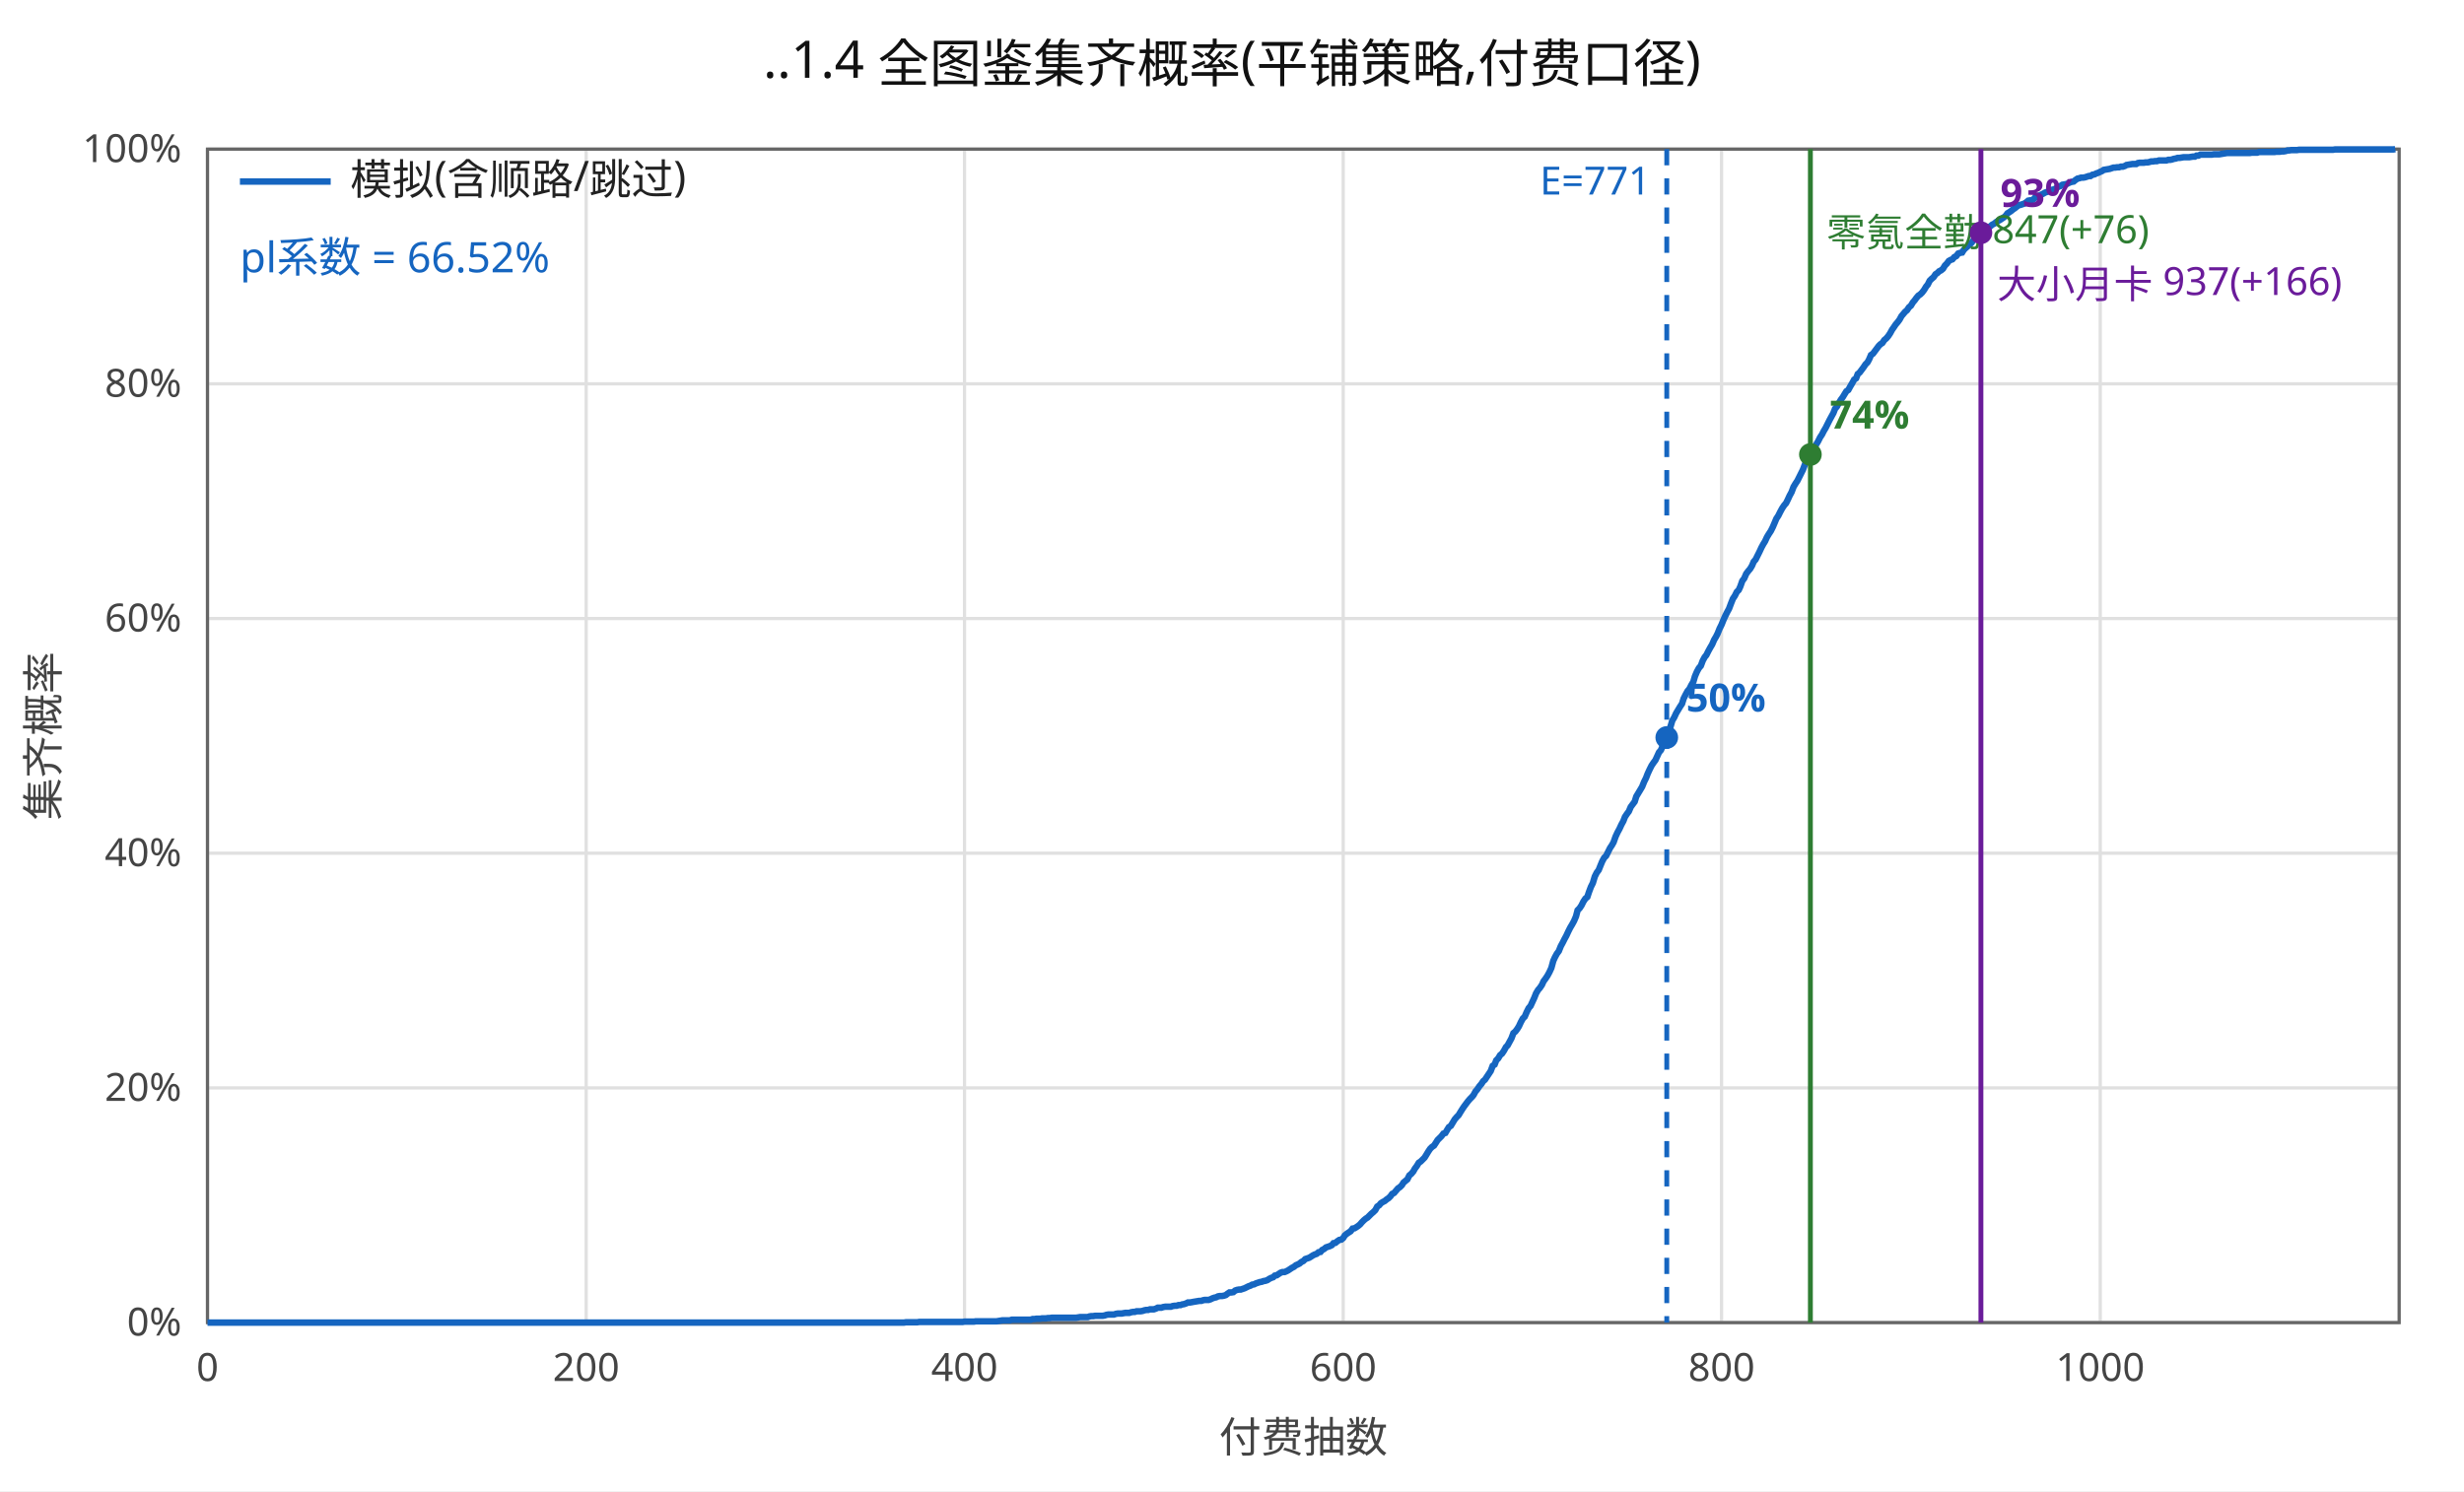
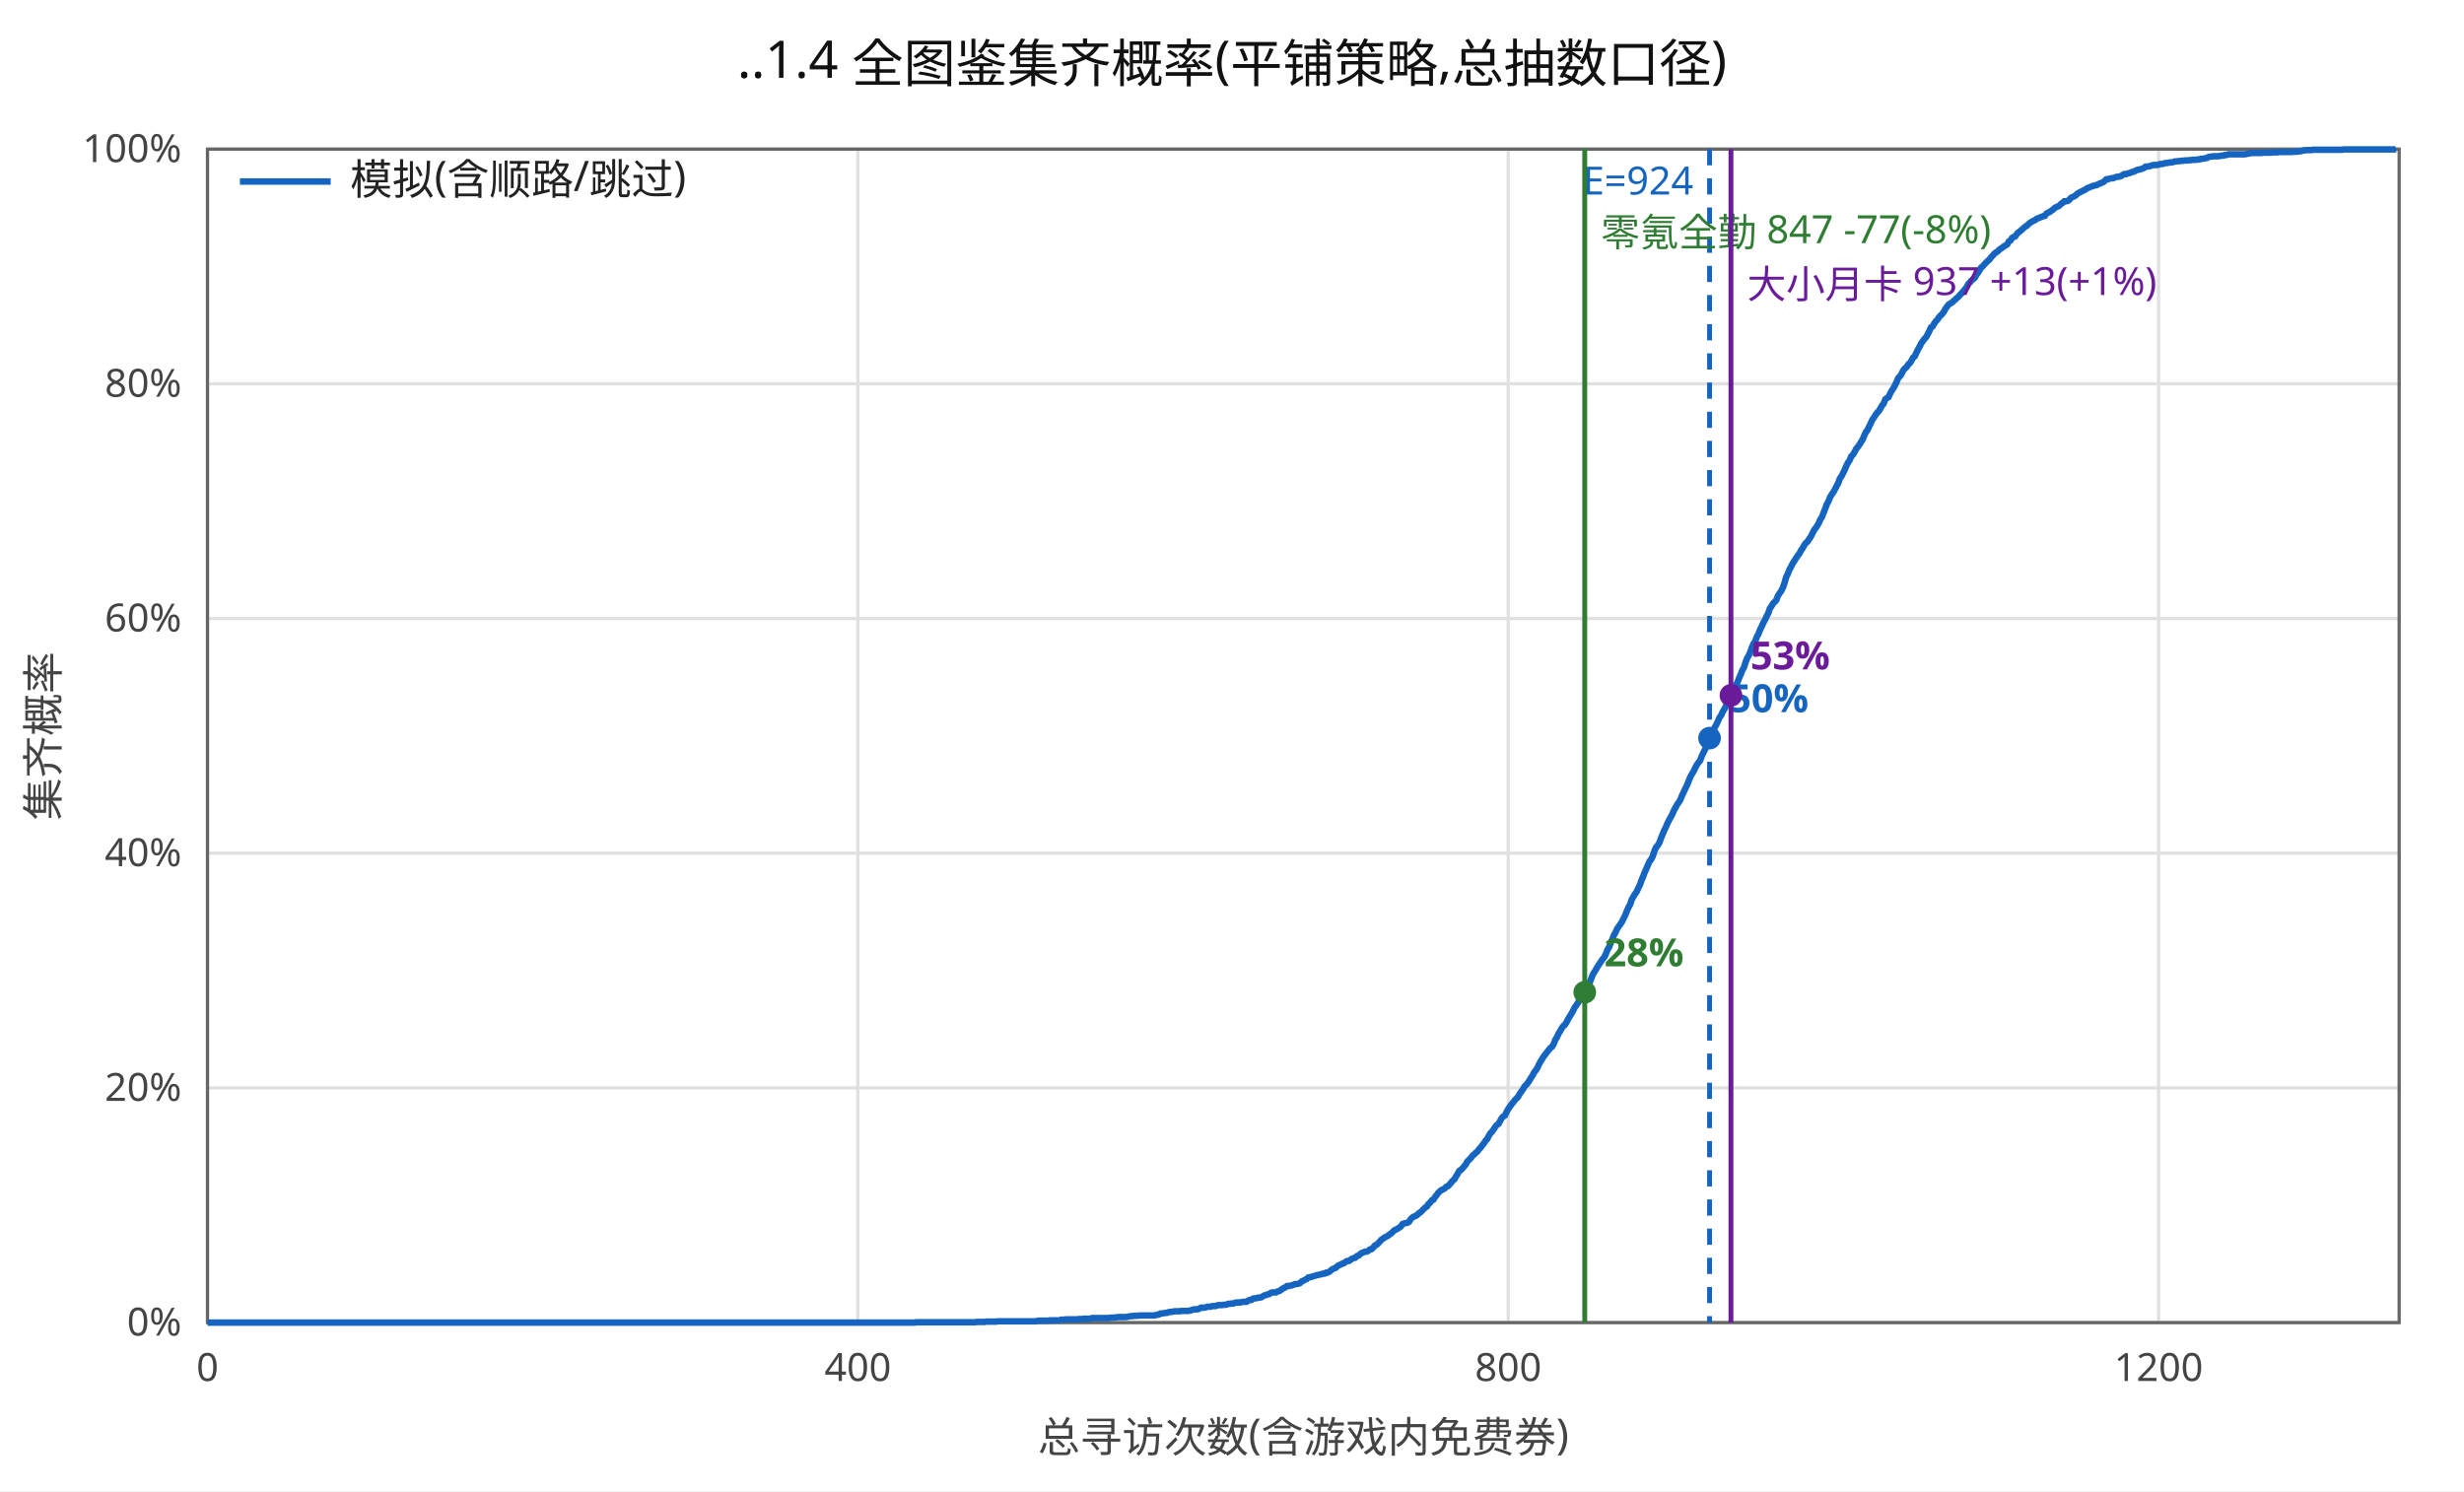
<svg xmlns="http://www.w3.org/2000/svg" width="760" height="460" viewBox="0 0 760 460" font-family="sans-serif">
  <rect x="0" y="0" width="760" height="460" fill="#ffffff" />
-   <text x="380.0" y="24" text-anchor="middle" font-size="16" fill="#111">..1.4 全图鉴集齐概率(平铺策略,付费口径)</text>
+   <text x="380.0" y="24" text-anchor="middle" font-size="16" fill="#111">..1.4 全图鉴集齐概率(平铺策略,总抽数口径)</text>
  <line x1="64" y1="408.0" x2="740" y2="408.0" stroke="#e0e0e0" />
  <line x1="64" y1="335.6" x2="740" y2="335.6" stroke="#e0e0e0" />
  <line x1="64" y1="263.2" x2="740" y2="263.2" stroke="#e0e0e0" />
  <line x1="64" y1="190.8" x2="740" y2="190.8" stroke="#e0e0e0" />
  <line x1="64" y1="118.4" x2="740" y2="118.4" stroke="#e0e0e0" />
  <line x1="64" y1="46.0" x2="740" y2="46.0" stroke="#e0e0e0" />
  <line x1="64.0" y1="46" x2="64.0" y2="408" stroke="#e0e0e0" />
-   <line x1="180.8" y1="46" x2="180.8" y2="408" stroke="#e0e0e0" />
-   <line x1="297.5" y1="46" x2="297.5" y2="408" stroke="#e0e0e0" />
-   <line x1="414.3" y1="46" x2="414.3" y2="408" stroke="#e0e0e0" />
-   <line x1="531.0" y1="46" x2="531.0" y2="408" stroke="#e0e0e0" />
-   <line x1="647.8" y1="46" x2="647.8" y2="408" stroke="#e0e0e0" />
+   <line x1="264.6" y1="46" x2="264.6" y2="408" stroke="#e0e0e0" />
+   <line x1="465.2" y1="46" x2="465.2" y2="408" stroke="#e0e0e0" />
+   <line x1="665.8" y1="46" x2="665.8" y2="408" stroke="#e0e0e0" />
  <rect x="64" y="46" width="676" height="362" fill="none" stroke="#666" />
-   <polyline points="64.0,408.0 64.6,408.0 65.2,408.0 65.8,408.0 66.3,408.0 66.9,408.0 67.5,408.0 68.1,408.0 68.7,408.0 69.3,408.0 69.8,408.0 70.4,408.0 71.0,408.0 71.6,408.0 72.2,408.0 72.8,408.0 73.3,408.0 73.9,408.0 74.5,408.0 75.1,408.0 75.7,408.0 76.3,408.0 76.8,408.0 77.4,408.0 78.0,408.0 78.6,408.0 79.2,408.0 79.8,408.0 80.3,408.0 80.9,408.0 81.5,408.0 82.1,408.0 82.7,408.0 83.3,408.0 83.8,408.0 84.4,408.0 85.0,408.0 85.6,408.0 86.2,408.0 86.8,408.0 87.4,408.0 87.9,408.0 88.5,408.0 89.1,408.0 89.7,408.0 90.3,408.0 90.9,408.0 91.4,408.0 92.0,408.0 92.6,408.0 93.2,408.0 93.8,408.0 94.4,408.0 94.9,408.0 95.5,408.0 96.1,408.0 96.7,408.0 97.3,408.0 97.9,408.0 98.4,408.0 99.0,408.0 99.6,408.0 100.2,408.0 100.8,408.0 101.4,408.0 101.9,408.0 102.5,408.0 103.1,408.0 103.7,408.0 104.3,408.0 104.9,408.0 105.4,408.0 106.0,408.0 106.6,408.0 107.2,408.0 107.8,408.0 108.4,408.0 108.9,408.0 109.5,408.0 110.1,408.0 110.7,408.0 111.3,408.0 111.9,408.0 112.5,408.0 113.0,408.0 113.6,408.0 114.2,408.0 114.8,408.0 115.4,408.0 116.0,408.0 116.5,408.0 117.1,408.0 117.7,408.0 118.3,408.0 118.9,408.0 119.5,408.0 120.0,408.0 120.6,408.0 121.2,408.0 121.8,408.0 122.4,408.0 123.0,408.0 123.5,408.0 124.1,408.0 124.7,408.0 125.3,408.0 125.9,408.0 126.5,408.0 127.0,408.0 127.6,408.0 128.2,408.0 128.8,408.0 129.4,408.0 130.0,408.0 130.5,408.0 131.1,408.0 131.7,408.0 132.3,408.0 132.9,408.0 133.5,408.0 134.1,408.0 134.6,408.0 135.2,408.0 135.8,408.0 136.4,408.0 137.0,408.0 137.6,408.0 138.1,408.0 138.7,408.0 139.3,408.0 139.9,408.0 140.5,408.0 141.1,408.0 141.6,408.0 142.2,408.0 142.8,408.0 143.4,408.0 144.0,408.0 144.6,408.0 145.1,408.0 145.7,408.0 146.3,408.0 146.9,408.0 147.5,408.0 148.1,408.0 148.6,408.0 149.2,408.0 149.8,408.0 150.4,408.0 151.0,408.0 151.6,408.0 152.1,408.0 152.7,408.0 153.3,408.0 153.9,408.0 154.5,408.0 155.1,408.0 155.7,408.0 156.2,408.0 156.8,408.0 157.4,408.0 158.0,408.0 158.6,408.0 159.2,408.0 159.7,408.0 160.3,408.0 160.9,408.0 161.5,408.0 162.1,408.0 162.7,408.0 163.2,408.0 163.8,408.0 164.4,408.0 165.0,408.0 165.6,408.0 166.2,408.0 166.7,408.0 167.3,408.0 167.9,408.0 168.5,408.0 169.1,408.0 169.7,408.0 170.2,408.0 170.8,408.0 171.4,408.0 172.0,408.0 172.6,408.0 173.2,408.0 173.7,408.0 174.3,408.0 174.9,408.0 175.5,408.0 176.1,408.0 176.7,408.0 177.3,408.0 177.8,408.0 178.4,408.0 179.0,408.0 179.6,408.0 180.2,408.0 180.8,408.0 181.3,408.0 181.9,408.0 182.5,408.0 183.1,408.0 183.7,408.0 184.3,408.0 184.8,408.0 185.4,408.0 186.0,408.0 186.6,408.0 187.2,408.0 187.8,408.0 188.3,408.0 188.9,408.0 189.5,408.0 190.1,408.0 190.7,408.0 191.3,408.0 191.8,408.0 192.4,408.0 193.0,408.0 193.6,408.0 194.2,408.0 194.8,408.0 195.3,408.0 195.9,408.0 196.5,408.0 197.1,408.0 197.7,408.0 198.3,408.0 198.8,408.0 199.4,408.0 200.0,408.0 200.6,408.0 201.2,408.0 201.8,408.0 202.4,408.0 202.9,408.0 203.5,408.0 204.1,408.0 204.7,408.0 205.3,408.0 205.9,408.0 206.4,408.0 207.0,408.0 207.6,408.0 208.2,408.0 208.8,408.0 209.4,408.0 209.9,408.0 210.5,408.0 211.1,408.0 211.7,408.0 212.3,408.0 212.9,408.0 213.4,408.0 214.0,408.0 214.6,408.0 215.2,408.0 215.8,408.0 216.4,408.0 216.9,408.0 217.5,408.0 218.1,408.0 218.7,408.0 219.3,408.0 219.9,408.0 220.4,408.0 221.0,408.0 221.6,408.0 222.2,408.0 222.8,408.0 223.4,408.0 224.0,408.0 224.5,408.0 225.1,408.0 225.7,408.0 226.3,408.0 226.9,408.0 227.5,408.0 228.0,408.0 228.6,408.0 229.2,408.0 229.8,408.0 230.4,408.0 231.0,408.0 231.5,408.0 232.1,408.0 232.7,408.0 233.3,408.0 233.9,408.0 234.5,408.0 235.0,408.0 235.6,408.0 236.2,408.0 236.8,408.0 237.4,408.0 238.0,408.0 238.5,408.0 239.1,408.0 239.7,408.0 240.3,408.0 240.9,408.0 241.5,408.0 242.0,408.0 242.6,408.0 243.2,408.0 243.8,408.0 244.4,408.0 245.0,408.0 245.6,408.0 246.1,408.0 246.7,408.0 247.3,408.0 247.9,408.0 248.5,408.0 249.1,408.0 249.6,408.0 250.2,408.0 250.8,408.0 251.4,408.0 252.0,408.0 252.6,408.0 253.1,408.0 253.7,408.0 254.3,408.0 254.9,408.0 255.5,408.0 256.1,408.0 256.6,408.0 257.2,408.0 257.8,408.0 258.4,408.0 259.0,408.0 259.6,408.0 260.1,408.0 260.7,408.0 261.3,408.0 261.9,408.0 262.5,408.0 263.1,408.0 263.6,408.0 264.2,408.0 264.8,408.0 265.4,408.0 266.0,408.0 266.6,408.0 267.2,408.0 267.7,408.0 268.3,408.0 268.9,408.0 269.5,408.0 270.1,408.0 270.7,408.0 271.2,408.0 271.8,408.0 272.4,408.0 273.0,408.0 273.6,408.0 274.2,408.0 274.7,408.0 275.3,408.0 275.9,408.0 276.5,408.0 277.1,408.0 277.7,408.0 278.2,408.0 278.8,408.0 279.4,407.9 280.0,407.9 280.6,407.9 281.2,407.9 281.7,407.9 282.3,407.9 282.9,407.9 283.5,407.8 284.1,407.8 284.7,407.8 285.2,407.8 285.8,407.8 286.4,407.8 287.0,407.8 287.6,407.8 288.2,407.8 288.7,407.8 289.3,407.8 289.9,407.8 290.5,407.8 291.1,407.8 291.7,407.8 292.3,407.8 292.8,407.8 293.4,407.8 294.0,407.8 294.6,407.8 295.2,407.8 295.8,407.8 296.3,407.8 296.9,407.8 297.5,407.7 298.1,407.7 298.7,407.7 299.3,407.7 299.8,407.7 300.4,407.7 301.0,407.6 301.6,407.6 302.2,407.6 302.8,407.6 303.3,407.6 303.9,407.6 304.5,407.6 305.1,407.6 305.7,407.6 306.3,407.6 306.8,407.6 307.4,407.6 308.0,407.5 308.6,407.4 309.2,407.3 309.8,407.3 310.3,407.3 310.9,407.3 311.5,407.3 312.1,407.1 312.7,407.1 313.3,407.1 313.9,407.1 314.4,407.1 315.0,407.1 315.6,407.1 316.2,407.1 316.8,407.1 317.4,407.1 317.9,407.1 318.5,406.9 319.1,406.9 319.7,406.8 320.3,406.8 320.9,406.8 321.4,406.7 322.0,406.7 322.6,406.7 323.2,406.6 323.8,406.6 324.4,406.5 324.9,406.5 325.5,406.5 326.1,406.5 326.7,406.5 327.3,406.5 327.9,406.5 328.4,406.5 329.0,406.5 329.6,406.5 330.2,406.5 330.8,406.5 331.4,406.5 331.9,406.5 332.5,406.4 333.1,406.3 333.7,406.3 334.3,406.3 334.9,406.3 335.5,406.3 336.0,406.1 336.6,406.0 337.2,406.0 337.8,405.9 338.4,405.9 339.0,405.9 339.5,405.9 340.1,405.9 340.7,405.8 341.3,405.6 341.9,405.5 342.5,405.5 343.0,405.5 343.6,405.5 344.2,405.3 344.8,405.2 345.4,405.2 346.0,405.2 346.5,405.1 347.1,405.0 347.7,405.0 348.3,405.0 348.9,404.8 349.5,404.7 350.0,404.7 350.6,404.5 351.2,404.5 351.8,404.5 352.4,404.4 353.0,404.2 353.5,404.1 354.1,404.1 354.7,403.9 355.3,403.9 355.9,403.9 356.5,403.7 357.1,403.4 357.6,403.4 358.2,403.4 358.8,403.2 359.4,403.1 360.0,403.1 360.6,403.1 361.1,403.1 361.7,402.9 362.3,402.8 362.9,402.8 363.5,402.6 364.1,402.6 364.6,402.4 365.2,402.3 365.8,402.1 366.4,401.8 367.0,401.8 367.6,401.7 368.1,401.6 368.7,401.5 369.3,401.4 369.9,401.3 370.5,401.3 371.1,401.1 371.6,401.0 372.2,401.0 372.8,401.0 373.4,400.8 374.0,400.5 374.6,400.3 375.1,400.2 375.7,399.9 376.3,399.8 376.9,399.8 377.5,399.7 378.1,399.5 378.6,399.1 379.2,398.7 379.8,398.7 380.4,398.6 381.0,398.1 381.6,397.9 382.2,397.8 382.7,397.8 383.3,397.6 383.9,397.4 384.5,397.1 385.1,396.8 385.7,396.6 386.2,396.3 386.8,396.2 387.4,395.9 388.0,395.7 388.6,395.5 389.2,395.4 389.7,395.2 390.3,395.1 390.9,394.9 391.5,394.5 392.1,394.2 392.7,394.0 393.2,393.5 393.8,393.4 394.4,393.0 395.0,392.6 395.6,392.4 396.2,392.4 396.7,392.2 397.3,391.9 397.9,391.5 398.5,391.1 399.1,390.8 399.7,390.3 400.2,390.1 400.8,389.8 401.4,389.3 402.0,389.0 402.6,388.4 403.2,388.2 403.8,388.0 404.3,387.7 404.9,387.3 405.5,387.0 406.1,386.8 406.7,386.3 407.3,386.2 407.8,385.6 408.4,385.3 409.0,384.8 409.6,384.6 410.2,384.4 410.8,384.1 411.3,383.5 411.9,383.4 412.5,382.9 413.1,382.5 413.7,382.4 414.3,381.9 414.8,381.1 415.4,380.6 416.0,380.2 416.6,379.8 417.2,379.0 417.8,378.9 418.3,378.6 418.9,378.2 419.5,377.7 420.1,377.0 420.7,376.4 421.3,375.9 421.8,375.6 422.4,375.0 423.0,374.4 423.6,373.9 424.2,373.3 424.8,372.2 425.4,371.8 425.9,371.2 426.5,370.8 427.1,370.5 427.7,370.0 428.3,369.6 428.9,369.0 429.4,368.3 430.0,368.0 430.6,367.3 431.2,366.6 431.8,366.2 432.4,365.6 432.9,364.8 433.5,364.3 434.1,363.8 434.7,362.6 435.3,362.1 435.9,361.4 436.4,360.5 437.0,359.7 437.6,358.7 438.2,358.3 438.8,357.7 439.4,357.1 439.9,356.3 440.5,355.3 441.1,354.4 441.7,353.8 442.3,353.4 442.9,352.5 443.4,351.7 444.0,351.1 444.6,350.5 445.2,349.7 445.8,349.5 446.4,348.5 446.9,347.7 447.5,347.3 448.1,346.3 448.7,345.3 449.3,344.6 449.9,344.0 450.5,343.0 451.0,342.2 451.6,341.3 452.2,340.5 452.8,339.7 453.4,339.0 454.0,338.4 454.5,337.8 455.1,336.7 455.7,336.0 456.3,335.1 456.9,334.4 457.5,333.5 458.0,333.1 458.6,332.2 459.2,331.3 459.8,330.4 460.4,328.8 461.0,328.4 461.5,327.1 462.1,326.5 462.7,325.5 463.3,325.0 463.9,324.1 464.5,323.0 465.0,322.5 465.6,321.4 466.2,320.3 466.8,318.7 467.4,318.2 468.0,317.4 468.5,316.6 469.1,315.3 469.7,314.2 470.3,313.6 470.9,312.2 471.5,311.0 472.1,310.3 472.6,309.2 473.2,307.9 473.8,306.4 474.4,305.4 475.0,304.7 475.6,303.8 476.1,302.7 476.7,301.9 477.3,301.0 477.9,299.9 478.5,298.6 479.1,296.4 479.6,295.3 480.2,294.2 480.8,293.4 481.4,291.9 482.0,290.8 482.6,289.6 483.1,288.7 483.7,287.4 484.3,286.2 484.9,285.2 485.5,284.1 486.1,282.7 486.6,280.8 487.2,280.2 487.8,279.3 488.4,278.1 489.0,277.2 489.6,276.7 490.1,275.2 490.7,273.6 491.3,272.4 491.9,270.4 492.5,269.2 493.1,268.4 493.7,266.9 494.2,265.7 494.8,264.6 495.4,264.0 496.0,262.8 496.6,261.6 497.2,260.7 497.7,259.8 498.3,258.1 498.9,256.8 499.5,255.7 500.1,254.4 500.7,253.3 501.2,252.0 501.8,251.1 502.4,250.3 503.0,248.9 503.6,248.1 504.2,247.3 504.7,245.7 505.3,244.7 505.9,243.7 506.5,242.7 507.1,241.2 507.7,240.0 508.2,238.7 508.8,237.4 509.4,236.2 510.0,235.3 510.6,234.5 511.2,233.2 511.7,232.1 512.3,231.4 512.9,230.0 513.5,228.8 514.1,227.7 514.7,225.8 515.3,224.0 515.8,222.3 516.4,221.3 517.0,220.0 517.6,219.0 518.2,218.0 518.8,217.1 519.3,215.5 519.9,214.3 520.5,213.2 521.1,212.5 521.7,211.3 522.3,210.3 522.8,208.6 523.4,207.2 524.0,206.1 524.6,205.4 525.2,203.8 525.8,202.7 526.3,202.1 526.9,200.9 527.5,199.8 528.1,198.8 528.7,197.4 529.3,196.4 529.8,195.4 530.4,193.9 531.0,192.7 531.6,191.2 532.2,189.9 532.8,188.7 533.3,187.8 533.9,186.2 534.5,184.7 535.1,183.8 535.7,182.6 536.3,182.0 536.8,180.9 537.4,179.2 538.0,178.4 538.6,177.0 539.2,176.2 539.8,175.5 540.4,174.5 540.9,173.3 541.5,172.6 542.1,171.4 542.7,170.2 543.3,168.9 543.9,167.8 544.4,167.0 545.0,165.7 545.6,164.7 546.2,163.8 546.8,162.6 547.4,161.2 547.9,160.0 548.5,159.1 549.1,157.9 549.7,156.8 550.3,155.9 550.9,155.2 551.4,154.2 552.0,152.9 552.6,151.8 553.2,150.2 553.8,149.2 554.4,148.3 554.9,147.3 555.5,146.1 556.1,144.9 556.7,143.3 557.3,142.0 557.9,141.1 558.4,140.2 559.0,139.3 559.6,138.2 560.2,137.1 560.8,136.1 561.4,134.9 562.0,134.0 562.5,133.0 563.1,132.0 563.7,130.8 564.3,129.6 564.9,128.5 565.5,127.4 566.0,126.1 566.6,125.4 567.2,124.3 567.8,123.3 568.4,122.5 569.0,121.5 569.5,120.7 570.1,120.3 570.7,119.2 571.3,118.2 571.9,117.1 572.5,116.7 573.0,115.4 573.6,114.9 574.2,114.1 574.8,113.3 575.4,112.4 576.0,111.8 576.5,110.9 577.1,109.5 577.7,109.1 578.3,108.3 578.9,107.5 579.5,106.7 580.0,106.2 580.6,105.8 581.2,104.9 581.8,104.4 582.4,103.7 583.0,102.8 583.6,101.7 584.1,101.0 584.7,100.1 585.3,99.4 585.9,98.6 586.5,97.5 587.1,96.8 587.6,96.2 588.2,95.7 588.8,94.8 589.4,94.3 590.0,93.3 590.6,92.6 591.1,91.9 591.7,91.2 592.3,90.8 592.9,90.2 593.5,89.4 594.1,88.4 594.6,87.8 595.2,86.6 595.8,86.0 596.4,85.5 597.0,84.6 597.6,84.2 598.1,83.7 598.7,83.4 599.3,82.9 599.9,81.9 600.5,81.3 601.1,80.5 601.6,80.2 602.2,80.0 602.8,79.3 603.4,79.0 604.0,78.2 604.6,78.0 605.2,77.9 605.7,77.1 606.3,76.5 606.9,76.0 607.5,75.5 608.1,74.9 608.7,74.1 609.2,73.7 609.8,73.2 610.4,72.7 611.0,71.8 611.6,71.5 612.2,71.1 612.7,70.5 613.3,70.3 613.9,69.8 614.5,69.3 615.1,69.0 615.7,68.5 616.2,68.2 616.8,67.9 617.4,67.5 618.0,67.1 618.6,66.6 619.2,65.8 619.7,65.5 620.3,65.1 620.9,64.6 621.5,64.2 622.1,63.7 622.7,63.3 623.2,63.2 623.8,63.0 624.4,62.8 625.0,62.4 625.6,61.9 626.2,61.8 626.7,61.8 627.3,61.4 627.9,60.7 628.5,60.5 629.1,60.3 629.7,60.0 630.3,59.7 630.8,59.4 631.4,59.2 632.0,58.9 632.6,58.6 633.2,58.5 633.8,58.3 634.3,58.0 634.9,57.6 635.5,57.4 636.1,57.0 636.7,56.9 637.3,56.8 637.8,56.6 638.4,56.3 639.0,56.1 639.6,56.0 640.2,55.5 640.8,55.1 641.3,55.0 641.9,54.8 642.5,54.8 643.1,54.7 643.7,54.5 644.3,54.3 644.8,54.3 645.4,53.9 646.0,53.8 646.6,53.5 647.2,53.3 647.8,53.0 648.3,52.8 648.9,52.4 649.5,52.3 650.1,52.2 650.7,52.1 651.3,51.9 651.9,51.7 652.4,51.7 653.0,51.6 653.6,51.6 654.2,51.4 654.8,51.4 655.4,51.2 655.9,50.9 656.5,50.8 657.1,50.7 657.7,50.6 658.3,50.6 658.9,50.6 659.4,50.3 660.0,50.2 660.6,50.2 661.2,50.2 661.8,50.1 662.4,50.1 662.9,50.0 663.5,49.8 664.1,49.8 664.7,49.7 665.3,49.7 665.9,49.5 666.4,49.5 667.0,49.5 667.6,49.5 668.2,49.5 668.8,49.3 669.4,49.3 669.9,49.2 670.5,49.0 671.1,48.9 671.7,48.7 672.3,48.7 672.9,48.6 673.5,48.5 674.0,48.5 674.6,48.5 675.2,48.5 675.8,48.4 676.4,48.3 677.0,48.3 677.5,48.0 678.1,48.0 678.7,47.7 679.3,47.7 679.9,47.7 680.5,47.7 681.0,47.7 681.6,47.7 682.2,47.7 682.8,47.6 683.4,47.6 684.0,47.6 684.5,47.6 685.1,47.5 685.7,47.4 686.3,47.3 686.9,47.2 687.5,47.2 688.0,47.2 688.6,47.2 689.2,47.2 689.8,47.2 690.4,47.2 691.0,47.2 691.5,47.2 692.1,47.2 692.7,47.2 693.3,47.2 693.9,47.2 694.5,47.1 695.1,47.1 695.6,47.1 696.2,47.1 696.8,46.9 697.4,46.9 698.0,46.9 698.6,46.9 699.1,46.9 699.7,46.9 700.3,46.9 700.9,46.9 701.5,46.9 702.1,46.8 702.6,46.8 703.2,46.8 703.8,46.7 704.4,46.7 705.0,46.6 705.6,46.4 706.1,46.4 706.7,46.3 707.3,46.3 707.9,46.3 708.5,46.3 709.1,46.2 709.6,46.2 710.2,46.2 710.8,46.2 711.4,46.2 712.0,46.2 712.6,46.2 713.1,46.2 713.7,46.2 714.3,46.2 714.9,46.2 715.5,46.2 716.1,46.2 716.6,46.2 717.2,46.2 717.8,46.2 718.4,46.2 719.0,46.2 719.6,46.2 720.2,46.1 720.7,46.1 721.3,46.1 721.9,46.1 722.5,46.1 723.1,46.1 723.7,46.1 724.2,46.1 724.8,46.1 725.4,46.1 726.0,46.1 726.6,46.1 727.2,46.1 727.7,46.1 728.3,46.1 728.9,46.1 729.5,46.1 730.1,46.1 730.7,46.1 731.2,46.1 731.8,46.1 732.4,46.1 733.0,46.1 733.6,46.1 734.2,46.1 734.7,46.1 735.3,46.1 735.9,46.1 736.5,46.1 737.1,46.1 737.7,46.1 738.2,46.1 738.8,46.0" fill="none" stroke="#1565c0" stroke-width="2" />
-   <line x1="514.1" y1="46" x2="514.1" y2="408" stroke="#1565c0" stroke-width="1.5" stroke-dasharray="5,4" />
-   <text x="509.1" y="60" text-anchor="end" font-size="12" fill="#1565c0">E=771</text>
-   <circle cx="514.1" cy="227.5" r="3.5" fill="#1565c0" />
-   <text x="520.1" y="219.5" font-size="12" font-weight="bold" fill="#1565c0">50%</text>
+   <polyline points="64.0,408.0 64.5,408.0 65.0,408.0 65.5,408.0 66.0,408.0 66.5,408.0 67.0,408.0 67.5,408.0 68.0,408.0 68.5,408.0 69.0,408.0 69.5,408.0 70.0,408.0 70.5,408.0 71.0,408.0 71.5,408.0 72.0,408.0 72.5,408.0 73.0,408.0 73.5,408.0 74.0,408.0 74.5,408.0 75.0,408.0 75.5,408.0 76.0,408.0 76.5,408.0 77.0,408.0 77.5,408.0 78.0,408.0 78.5,408.0 79.0,408.0 79.5,408.0 80.0,408.0 80.5,408.0 81.1,408.0 81.6,408.0 82.1,408.0 82.6,408.0 83.1,408.0 83.6,408.0 84.1,408.0 84.6,408.0 85.1,408.0 85.6,408.0 86.1,408.0 86.6,408.0 87.1,408.0 87.6,408.0 88.1,408.0 88.6,408.0 89.1,408.0 89.6,408.0 90.1,408.0 90.6,408.0 91.1,408.0 91.6,408.0 92.1,408.0 92.6,408.0 93.1,408.0 93.6,408.0 94.1,408.0 94.6,408.0 95.1,408.0 95.6,408.0 96.1,408.0 96.6,408.0 97.1,408.0 97.6,408.0 98.1,408.0 98.6,408.0 99.1,408.0 99.6,408.0 100.1,408.0 100.6,408.0 101.1,408.0 101.6,408.0 102.1,408.0 102.6,408.0 103.1,408.0 103.6,408.0 104.1,408.0 104.6,408.0 105.1,408.0 105.6,408.0 106.1,408.0 106.6,408.0 107.1,408.0 107.6,408.0 108.1,408.0 108.6,408.0 109.1,408.0 109.6,408.0 110.1,408.0 110.6,408.0 111.1,408.0 111.6,408.0 112.1,408.0 112.6,408.0 113.1,408.0 113.6,408.0 114.1,408.0 114.6,408.0 115.2,408.0 115.7,408.0 116.2,408.0 116.7,408.0 117.2,408.0 117.7,408.0 118.2,408.0 118.7,408.0 119.2,408.0 119.7,408.0 120.2,408.0 120.7,408.0 121.2,408.0 121.7,408.0 122.2,408.0 122.7,408.0 123.2,408.0 123.7,408.0 124.2,408.0 124.7,408.0 125.2,408.0 125.7,408.0 126.2,408.0 126.7,408.0 127.2,408.0 127.7,408.0 128.2,408.0 128.7,408.0 129.2,408.0 129.7,408.0 130.2,408.0 130.7,408.0 131.2,408.0 131.7,408.0 132.2,408.0 132.7,408.0 133.2,408.0 133.7,408.0 134.2,408.0 134.7,408.0 135.2,408.0 135.7,408.0 136.2,408.0 136.7,408.0 137.2,408.0 137.7,408.0 138.2,408.0 138.7,408.0 139.2,408.0 139.7,408.0 140.2,408.0 140.7,408.0 141.2,408.0 141.7,408.0 142.2,408.0 142.7,408.0 143.2,408.0 143.7,408.0 144.2,408.0 144.7,408.0 145.2,408.0 145.7,408.0 146.2,408.0 146.7,408.0 147.2,408.0 147.7,408.0 148.2,408.0 148.8,408.0 149.3,408.0 149.8,408.0 150.3,408.0 150.8,408.0 151.3,408.0 151.8,408.0 152.3,408.0 152.8,408.0 153.3,408.0 153.8,408.0 154.3,408.0 154.8,408.0 155.3,408.0 155.8,408.0 156.3,408.0 156.8,408.0 157.3,408.0 157.8,408.0 158.3,408.0 158.8,408.0 159.3,408.0 159.8,408.0 160.3,408.0 160.8,408.0 161.3,408.0 161.8,408.0 162.3,408.0 162.8,408.0 163.3,408.0 163.8,408.0 164.3,408.0 164.8,408.0 165.3,408.0 165.8,408.0 166.3,408.0 166.8,408.0 167.3,408.0 167.8,408.0 168.3,408.0 168.8,408.0 169.3,408.0 169.8,408.0 170.3,408.0 170.8,408.0 171.3,408.0 171.8,408.0 172.3,408.0 172.8,408.0 173.3,408.0 173.8,408.0 174.3,408.0 174.8,408.0 175.3,408.0 175.8,408.0 176.3,408.0 176.8,408.0 177.3,408.0 177.8,408.0 178.3,408.0 178.8,408.0 179.3,408.0 179.8,408.0 180.3,408.0 180.8,408.0 181.3,408.0 181.8,408.0 182.4,408.0 182.9,408.0 183.4,408.0 183.9,408.0 184.4,408.0 184.9,408.0 185.4,408.0 185.9,408.0 186.4,408.0 186.9,408.0 187.4,408.0 187.9,408.0 188.4,408.0 188.9,408.0 189.4,408.0 189.9,408.0 190.4,408.0 190.9,408.0 191.4,408.0 191.9,408.0 192.4,408.0 192.9,408.0 193.4,408.0 193.9,408.0 194.4,408.0 194.9,408.0 195.4,408.0 195.9,408.0 196.4,408.0 196.9,408.0 197.4,408.0 197.9,408.0 198.4,408.0 198.9,408.0 199.4,408.0 199.9,408.0 200.4,408.0 200.9,408.0 201.4,408.0 201.9,408.0 202.4,408.0 202.9,408.0 203.4,408.0 203.9,408.0 204.4,408.0 204.9,408.0 205.4,408.0 205.9,408.0 206.4,408.0 206.9,408.0 207.4,408.0 207.9,408.0 208.4,408.0 208.9,408.0 209.4,408.0 209.9,408.0 210.4,408.0 210.9,408.0 211.4,408.0 211.9,408.0 212.4,408.0 212.9,408.0 213.4,408.0 213.9,408.0 214.4,408.0 214.9,408.0 215.4,408.0 215.9,408.0 216.5,408.0 217.0,408.0 217.5,408.0 218.0,408.0 218.5,408.0 219.0,408.0 219.5,408.0 220.0,408.0 220.5,408.0 221.0,408.0 221.5,408.0 222.0,408.0 222.5,408.0 223.0,408.0 223.5,408.0 224.0,408.0 224.5,408.0 225.0,408.0 225.5,408.0 226.0,408.0 226.5,408.0 227.0,408.0 227.5,408.0 228.0,408.0 228.5,408.0 229.0,408.0 229.5,408.0 230.0,408.0 230.5,408.0 231.0,408.0 231.5,408.0 232.0,408.0 232.5,408.0 233.0,408.0 233.5,408.0 234.0,408.0 234.5,408.0 235.0,408.0 235.5,408.0 236.0,408.0 236.5,408.0 237.0,408.0 237.5,408.0 238.0,408.0 238.5,408.0 239.0,408.0 239.5,408.0 240.0,408.0 240.5,408.0 241.0,408.0 241.5,408.0 242.0,408.0 242.5,408.0 243.0,408.0 243.5,408.0 244.0,408.0 244.5,408.0 245.0,408.0 245.5,408.0 246.0,408.0 246.5,408.0 247.0,408.0 247.5,408.0 248.0,408.0 248.5,408.0 249.0,408.0 249.5,408.0 250.1,408.0 250.6,408.0 251.1,408.0 251.6,408.0 252.1,408.0 252.6,408.0 253.1,408.0 253.6,408.0 254.1,408.0 254.6,408.0 255.1,408.0 255.6,408.0 256.1,408.0 256.6,408.0 257.1,408.0 257.6,408.0 258.1,408.0 258.6,408.0 259.1,408.0 259.6,408.0 260.1,408.0 260.6,408.0 261.1,408.0 261.6,408.0 262.1,408.0 262.6,408.0 263.1,408.0 263.6,408.0 264.1,408.0 264.6,408.0 265.1,408.0 265.6,408.0 266.1,408.0 266.6,408.0 267.1,408.0 267.6,408.0 268.1,408.0 268.6,408.0 269.1,408.0 269.6,408.0 270.1,408.0 270.6,408.0 271.1,408.0 271.6,408.0 272.1,408.0 272.6,408.0 273.1,408.0 273.6,408.0 274.1,408.0 274.6,408.0 275.1,408.0 275.6,408.0 276.1,408.0 276.6,408.0 277.1,408.0 277.6,408.0 278.1,408.0 278.6,408.0 279.1,408.0 279.6,408.0 280.1,408.0 280.6,408.0 281.1,408.0 281.6,408.0 282.1,408.0 282.6,407.9 283.1,407.9 283.6,407.9 284.2,407.9 284.7,407.9 285.2,407.9 285.7,407.9 286.2,407.9 286.7,407.9 287.2,407.9 287.7,407.9 288.2,407.9 288.7,407.9 289.2,407.9 289.7,407.9 290.2,407.9 290.7,407.9 291.2,407.9 291.7,407.9 292.2,407.9 292.7,407.9 293.2,407.9 293.7,407.9 294.2,407.9 294.7,407.9 295.2,407.9 295.7,407.9 296.2,407.9 296.7,407.9 297.2,407.9 297.7,407.9 298.2,407.9 298.7,407.9 299.2,407.9 299.7,407.9 300.2,407.9 300.7,407.9 301.2,407.8 301.7,407.8 302.2,407.8 302.7,407.8 303.2,407.8 303.7,407.8 304.2,407.7 304.7,407.7 305.2,407.7 305.7,407.7 306.2,407.7 306.7,407.7 307.2,407.7 307.7,407.6 308.2,407.6 308.7,407.6 309.2,407.6 309.7,407.6 310.2,407.6 310.7,407.6 311.2,407.6 311.7,407.6 312.2,407.6 312.7,407.6 313.2,407.6 313.7,407.6 314.2,407.6 314.7,407.6 315.2,407.6 315.7,407.6 316.2,407.6 316.7,407.6 317.2,407.6 317.8,407.6 318.3,407.6 318.8,407.6 319.3,407.6 319.8,407.5 320.3,407.4 320.8,407.4 321.3,407.4 321.8,407.4 322.3,407.4 322.8,407.4 323.3,407.4 323.8,407.3 324.3,407.3 324.8,407.3 325.3,407.3 325.8,407.3 326.3,407.3 326.8,407.3 327.3,407.1 327.8,407.1 328.3,407.1 328.8,407.0 329.3,407.0 329.8,407.0 330.3,407.0 330.8,407.0 331.3,407.0 331.8,407.0 332.3,407.0 332.8,406.9 333.3,406.9 333.8,406.9 334.3,406.8 334.8,406.8 335.3,406.8 335.8,406.8 336.3,406.8 336.8,406.6 337.3,406.6 337.8,406.6 338.3,406.6 338.8,406.6 339.3,406.6 339.8,406.6 340.3,406.6 340.8,406.6 341.3,406.6 341.8,406.6 342.3,406.5 342.8,406.5 343.3,406.5 343.8,406.4 344.3,406.4 344.8,406.3 345.3,406.3 345.8,406.3 346.3,406.3 346.8,406.3 347.3,406.3 347.8,406.2 348.3,406.1 348.8,406.0 349.3,406.0 349.8,405.9 350.3,405.9 350.8,405.9 351.4,405.8 351.9,405.8 352.4,405.8 352.9,405.8 353.4,405.8 353.9,405.8 354.4,405.8 354.9,405.8 355.4,405.8 355.9,405.8 356.4,405.7 356.9,405.6 357.4,405.5 357.9,405.2 358.4,405.2 358.9,405.1 359.4,405.0 359.9,405.0 360.4,404.8 360.9,404.7 361.4,404.7 361.9,404.6 362.4,404.5 362.9,404.5 363.4,404.5 363.9,404.5 364.4,404.4 364.9,404.4 365.4,404.4 365.9,404.4 366.4,404.4 366.9,404.3 367.4,404.2 367.9,404.0 368.4,403.9 368.9,403.9 369.4,403.9 369.9,403.7 370.4,403.4 370.9,403.4 371.4,403.4 371.9,403.3 372.4,403.1 372.9,403.1 373.4,403.1 373.9,402.9 374.4,402.9 374.9,402.9 375.4,402.7 375.9,402.6 376.4,402.6 376.9,402.6 377.4,402.5 377.9,402.5 378.4,402.4 378.9,402.2 379.4,402.2 379.9,402.1 380.4,402.1 380.9,401.9 381.4,401.8 381.9,401.8 382.4,401.8 382.9,401.7 383.4,401.6 383.9,401.6 384.4,401.6 384.9,401.3 385.5,401.0 386.0,401.0 386.5,400.6 387.0,400.5 387.5,400.5 388.0,400.3 388.5,400.3 389.0,400.2 389.5,399.9 390.0,399.6 390.5,399.5 391.0,399.3 391.5,399.2 392.0,398.8 392.5,398.7 393.0,398.7 393.5,398.7 394.0,398.4 394.5,398.3 395.0,398.0 395.5,397.6 396.0,397.3 396.5,397.1 397.0,396.7 397.5,396.7 398.0,396.6 398.5,396.5 399.0,396.3 399.5,396.1 400.0,396.1 400.5,396.0 401.0,395.8 401.5,395.3 402.0,395.1 402.5,394.8 403.0,394.6 403.5,394.1 404.0,394.0 404.5,393.9 405.0,393.7 405.5,393.6 406.0,393.4 406.5,393.3 407.0,393.2 407.5,393.1 408.0,392.9 408.5,392.9 409.0,392.6 409.5,392.6 410.0,392.3 410.5,391.9 411.0,391.5 411.5,391.3 412.0,391.1 412.5,390.6 413.0,390.3 413.5,390.1 414.0,389.8 414.5,389.7 415.0,389.3 415.5,389.0 416.0,389.0 416.5,388.7 417.0,388.3 417.5,388.1 418.0,388.0 418.5,387.5 419.1,387.3 419.6,386.8 420.1,386.5 420.6,386.3 421.1,386.1 421.6,386.1 422.1,385.8 422.6,385.4 423.1,385.3 423.6,384.8 424.1,384.2 424.6,384.0 425.1,383.5 425.6,383.0 426.1,382.4 426.6,382.1 427.1,381.7 427.6,381.5 428.1,381.2 428.6,380.8 429.1,380.5 429.6,380.0 430.1,379.5 430.6,379.3 431.1,379.0 431.6,378.7 432.1,378.3 432.6,377.6 433.1,377.4 433.6,377.3 434.1,377.2 434.6,376.9 435.1,376.1 435.6,375.6 436.1,375.3 436.6,375.1 437.1,374.8 437.6,374.3 438.1,374.0 438.6,373.5 439.1,373.0 439.6,372.5 440.1,372.2 440.6,371.4 441.1,371.0 441.6,370.3 442.1,370.1 442.6,369.3 443.1,368.7 443.6,368.0 444.1,367.5 444.6,367.1 445.1,366.9 445.6,366.6 446.1,366.1 446.6,365.9 447.1,365.4 447.6,364.8 448.1,364.2 448.6,363.8 449.1,362.9 449.6,362.1 450.1,361.2 450.6,360.9 451.1,360.4 451.6,359.8 452.1,359.2 452.6,358.3 453.2,357.7 453.7,357.2 454.2,356.5 454.7,356.1 455.2,355.6 455.7,355.2 456.2,354.5 456.7,354.0 457.2,353.3 457.7,352.7 458.2,351.9 458.7,351.4 459.2,350.4 459.7,349.6 460.2,349.1 460.7,348.4 461.2,347.6 461.7,347.0 462.2,346.7 462.7,345.8 463.2,344.9 463.7,344.4 464.2,344.1 464.7,343.0 465.2,342.1 465.7,341.4 466.2,340.7 466.7,340.1 467.2,339.4 467.7,338.9 468.2,338.4 468.7,337.5 469.2,336.8 469.7,336.1 470.2,335.2 470.7,334.7 471.2,334.1 471.7,333.4 472.2,332.5 472.7,331.8 473.2,330.8 473.7,330.2 474.2,329.4 474.7,328.3 475.2,327.4 475.7,326.6 476.2,325.8 476.7,325.2 477.2,324.5 477.7,323.9 478.2,323.3 478.7,322.9 479.2,322.1 479.7,320.8 480.2,320.0 480.7,318.9 481.2,318.1 481.7,317.2 482.2,316.5 482.7,316.1 483.2,315.3 483.7,314.3 484.2,313.5 484.7,312.7 485.2,311.8 485.7,310.8 486.2,310.1 486.8,309.2 487.3,308.2 487.8,307.4 488.3,306.8 488.8,306.1 489.3,305.0 489.8,304.2 490.3,303.2 490.8,301.9 491.3,300.6 491.8,299.8 492.3,299.0 492.8,298.1 493.3,297.4 493.8,296.6 494.3,295.9 494.8,295.3 495.3,294.3 495.8,293.0 496.3,292.2 496.8,290.9 497.3,289.8 497.8,288.5 498.3,287.6 498.8,286.5 499.3,285.8 499.8,285.1 500.3,284.3 500.8,283.3 501.3,282.3 501.8,281.0 502.3,279.9 502.8,279.0 503.3,277.5 503.8,276.6 504.3,275.8 504.8,275.1 505.3,274.0 505.8,273.0 506.3,271.6 506.8,270.4 507.3,269.1 507.8,268.0 508.3,266.8 508.8,265.7 509.3,265.1 509.8,264.1 510.3,262.5 510.8,261.4 511.3,260.8 511.8,260.0 512.3,258.6 512.8,257.4 513.3,256.2 513.8,255.2 514.3,254.0 514.8,253.0 515.3,252.1 515.8,251.2 516.3,250.0 516.8,249.1 517.3,248.2 517.8,247.5 518.3,246.7 518.8,245.4 519.3,244.4 519.8,243.3 520.4,242.1 520.9,240.8 521.4,239.6 521.9,238.7 522.4,237.9 522.9,236.8 523.4,235.9 523.9,235.2 524.4,234.6 524.9,233.2 525.4,232.2 525.9,231.2 526.4,230.0 526.9,228.9 527.4,227.5 527.9,226.6 528.4,225.7 528.9,224.4 529.4,223.5 529.9,222.4 530.4,221.3 530.9,220.6 531.4,219.5 531.9,218.7 532.4,217.7 532.9,216.7 533.4,215.3 533.9,214.5 534.4,213.3 534.9,212.6 535.4,211.5 535.9,210.5 536.4,209.2 536.9,208.1 537.4,206.8 537.9,205.9 538.4,204.3 538.9,203.0 539.4,202.2 539.9,201.0 540.4,199.6 540.9,198.5 541.4,197.8 541.9,196.4 542.4,195.5 542.9,194.2 543.4,193.2 543.9,192.1 544.4,191.2 544.9,190.1 545.4,189.2 545.9,187.7 546.4,187.0 546.9,186.1 547.4,185.7 547.9,185.1 548.4,183.8 548.9,183.0 549.4,182.3 549.9,181.3 550.4,179.9 550.9,178.1 551.4,177.1 551.9,175.8 552.4,174.9 552.9,173.9 553.4,173.1 553.9,172.3 554.5,171.4 555.0,170.8 555.5,169.8 556.0,169.1 556.5,168.2 557.0,167.5 557.5,167.1 558.0,166.3 558.5,165.6 559.0,164.6 559.5,163.6 560.0,162.9 560.5,162.2 561.0,161.3 561.5,160.2 562.0,159.4 562.5,158.1 563.0,156.8 563.5,155.5 564.0,154.6 564.5,153.3 565.0,152.5 565.5,151.8 566.0,150.9 566.5,149.9 567.0,149.0 567.5,147.6 568.0,146.9 568.5,145.9 569.0,144.9 569.5,143.7 570.0,142.7 570.5,142.0 571.0,140.8 571.5,140.3 572.0,139.5 572.5,138.5 573.0,137.9 573.5,137.2 574.0,136.4 574.5,135.6 575.0,134.4 575.5,133.3 576.0,132.7 576.5,131.6 577.0,130.6 577.5,129.5 578.0,128.8 578.5,128.0 579.0,127.3 579.5,126.8 580.0,126.0 580.5,125.1 581.0,124.5 581.5,123.2 582.0,122.8 582.5,122.5 583.0,121.4 583.5,120.5 584.0,119.8 584.5,118.8 585.0,117.8 585.5,116.6 586.0,116.1 586.5,115.4 587.0,114.3 587.5,113.7 588.1,113.2 588.6,112.4 589.1,112.0 589.6,111.2 590.1,110.3 590.6,109.9 591.1,108.8 591.6,107.8 592.1,106.9 592.6,105.9 593.1,105.2 593.6,104.5 594.1,104.0 594.6,103.1 595.1,102.1 595.6,101.0 596.1,100.7 596.6,99.8 597.1,99.1 597.6,98.6 598.1,97.8 598.6,97.3 599.1,96.8 599.6,96.1 600.1,95.2 600.6,94.5 601.1,93.9 601.6,93.6 602.1,93.3 602.6,92.8 603.1,92.4 603.6,91.9 604.1,91.5 604.6,90.9 605.1,90.4 605.6,89.8 606.1,89.2 606.6,88.6 607.1,87.6 607.6,87.1 608.1,86.5 608.6,86.1 609.1,85.7 609.6,84.8 610.1,84.1 610.6,83.3 611.1,82.5 611.6,82.1 612.1,81.5 612.6,81.0 613.1,80.5 613.6,80.1 614.1,79.4 614.6,78.9 615.1,78.3 615.6,77.9 616.1,77.6 616.6,77.1 617.1,76.7 617.6,76.4 618.1,76.0 618.6,75.7 619.1,75.4 619.6,74.5 620.1,74.2 620.6,73.4 621.1,73.1 621.6,72.9 622.2,72.0 622.7,71.6 623.2,71.2 623.7,70.8 624.2,70.3 624.7,69.9 625.2,69.6 625.7,69.1 626.2,68.7 626.7,68.4 627.2,68.1 627.7,67.9 628.2,67.5 628.7,67.3 629.2,67.1 629.7,66.9 630.2,66.7 630.7,66.6 631.2,65.9 631.7,65.6 632.2,65.4 632.7,65.0 633.2,64.7 633.7,64.2 634.2,63.9 634.7,63.7 635.2,63.4 635.7,62.9 636.2,62.6 636.7,62.1 637.2,62.1 637.7,62.0 638.2,61.7 638.7,61.1 639.2,60.8 639.7,60.6 640.2,60.3 640.7,59.8 641.2,59.5 641.7,59.2 642.2,59.0 642.7,58.7 643.2,58.5 643.7,58.1 644.2,57.9 644.7,57.7 645.2,57.5 645.7,57.3 646.2,57.2 646.7,57.1 647.2,56.8 647.7,56.6 648.2,56.4 648.7,56.2 649.2,55.8 649.7,55.3 650.2,55.3 650.7,55.1 651.2,55.0 651.7,55.0 652.2,54.8 652.7,54.6 653.2,54.5 653.7,54.5 654.2,54.3 654.7,54.0 655.2,53.7 655.8,53.7 656.3,53.5 656.8,53.4 657.3,53.2 657.8,53.0 658.3,52.9 658.8,52.6 659.3,52.4 659.8,52.3 660.3,52.2 660.8,52.0 661.3,51.8 661.8,51.4 662.3,51.4 662.8,51.3 663.3,51.2 663.8,51.0 664.3,50.9 664.8,50.9 665.3,50.9 665.8,50.8 666.3,50.6 666.8,50.6 667.3,50.5 667.8,50.3 668.3,50.3 668.8,50.2 669.3,50.1 669.8,50.1 670.3,50.0 670.8,49.8 671.3,49.8 671.8,49.7 672.3,49.7 672.8,49.6 673.3,49.6 673.8,49.5 674.3,49.5 674.8,49.5 675.3,49.4 675.8,49.4 676.3,49.3 676.8,49.3 677.3,49.3 677.8,49.2 678.3,49.2 678.8,49.0 679.3,49.0 679.8,48.9 680.3,48.8 680.8,48.7 681.3,48.4 681.8,48.3 682.3,48.3 682.8,48.2 683.3,48.2 683.8,48.2 684.3,48.2 684.8,48.1 685.3,48.0 685.8,48.0 686.3,47.8 686.8,47.8 687.3,47.6 687.8,47.6 688.3,47.6 688.8,47.6 689.4,47.6 689.9,47.6 690.4,47.6 690.9,47.6 691.4,47.6 691.9,47.6 692.4,47.6 692.9,47.5 693.4,47.4 693.9,47.3 694.4,47.2 694.9,47.2 695.4,47.2 695.9,47.2 696.4,47.2 696.9,47.2 697.4,47.2 697.9,47.1 698.4,47.1 698.9,47.1 699.4,47.1 699.9,47.1 700.4,47.1 700.9,47.0 701.4,47.0 701.9,47.0 702.4,47.0 702.9,46.9 703.4,46.9 703.9,46.9 704.4,46.9 704.9,46.9 705.4,46.9 705.9,46.9 706.4,46.9 706.9,46.9 707.4,46.8 707.9,46.8 708.4,46.8 708.9,46.7 709.4,46.7 709.9,46.6 710.4,46.4 710.9,46.4 711.4,46.3 711.9,46.3 712.4,46.3 712.9,46.3 713.4,46.2 713.9,46.2 714.4,46.2 714.9,46.2 715.4,46.2 715.9,46.2 716.4,46.2 716.9,46.2 717.4,46.2 717.9,46.2 718.4,46.2 718.9,46.2 719.4,46.2 719.9,46.2 720.4,46.2 720.9,46.2 721.4,46.2 721.9,46.2 722.4,46.2 722.9,46.1 723.5,46.1 724.0,46.1 724.5,46.1 725.0,46.1 725.5,46.1 726.0,46.1 726.5,46.1 727.0,46.1 727.5,46.1 728.0,46.1 728.5,46.1 729.0,46.1 729.5,46.1 730.0,46.1 730.5,46.1 731.0,46.1 731.5,46.1 732.0,46.1 732.5,46.1 733.0,46.1 733.5,46.1 734.0,46.1 734.5,46.1 735.0,46.1 735.5,46.1 736.0,46.1 736.5,46.1 737.0,46.1 737.5,46.1 738.0,46.1 738.5,46.1 739.0,46.0" fill="none" stroke="#1565c0" stroke-width="2" />
+   <line x1="527.3" y1="46" x2="527.3" y2="408" stroke="#1565c0" stroke-width="1.5" stroke-dasharray="5,4" />
+   <text x="522.3" y="60" text-anchor="end" font-size="12" fill="#1565c0">E=924</text>
+   <circle cx="527.3" cy="227.7" r="3.5" fill="#1565c0" />
+   <text x="533.3" y="219.7" font-size="12" font-weight="bold" fill="#1565c0">50%</text>
  <line x1="74" y1="56" x2="102" y2="56" stroke="#1565c0" stroke-width="2" />
  <text x="108" y="60" font-size="13" fill="#222">模拟(含顺路/跳过)</text>
-   <text x="74" y="84" font-size="13" fill="#1565c0">pl系数 = 66.52%</text>
-   <line x1="558.4" y1="46" x2="558.4" y2="408" stroke="#2e7d32" stroke-width="1.5" />
-   <circle cx="558.4" cy="140.2" r="3.5" fill="#2e7d32" />
-   <text x="564.4" y="132.2" font-size="12" font-weight="bold" fill="#2e7d32">74%</text>
-   <text x="563.4" y="76" font-size="12" fill="#2e7d32">零氪全勤 847(+76)</text>
-   <line x1="611.0" y1="46" x2="611.0" y2="408" stroke="#6a1b9a" stroke-width="1.5" />
-   <circle cx="611.0" cy="71.8" r="3.5" fill="#6a1b9a" />
-   <text x="617.0" y="63.8" font-size="12" font-weight="bold" fill="#6a1b9a">93%</text>
-   <text x="616.0" y="92" font-size="12" fill="#6a1b9a">大小月卡 937(+166)</text>
+   <line x1="488.8" y1="46" x2="488.8" y2="408" stroke="#2e7d32" stroke-width="1.5" />
+   <circle cx="488.8" cy="306.1" r="3.5" fill="#2e7d32" />
+   <text x="494.8" y="298.1" font-size="12" font-weight="bold" fill="#2e7d32">28%</text>
+   <text x="493.8" y="76" font-size="12" fill="#2e7d32">零氪全勤 847 -77(-8%)</text>
+   <line x1="533.9" y1="46" x2="533.9" y2="408" stroke="#6a1b9a" stroke-width="1.5" />
+   <circle cx="533.9" cy="214.5" r="3.5" fill="#6a1b9a" />
+   <text x="539.9" y="206.5" font-size="12" font-weight="bold" fill="#6a1b9a">53%</text>
+   <text x="538.9" y="92" font-size="12" fill="#6a1b9a">大小月卡 937 +13(+1%)</text>
  <text x="56" y="412.0" text-anchor="end" font-size="12" fill="#444">0%</text>
  <text x="56" y="339.6" text-anchor="end" font-size="12" fill="#444">20%</text>
  <text x="56" y="267.2" text-anchor="end" font-size="12" fill="#444">40%</text>
  <text x="56" y="194.8" text-anchor="end" font-size="12" fill="#444">60%</text>
  <text x="56" y="122.4" text-anchor="end" font-size="12" fill="#444">80%</text>
  <text x="56" y="50.0" text-anchor="end" font-size="12" fill="#444">100%</text>
  <text x="64.0" y="426" text-anchor="middle" font-size="12" fill="#444">0</text>
-   <text x="180.8" y="426" text-anchor="middle" font-size="12" fill="#444">200</text>
-   <text x="297.5" y="426" text-anchor="middle" font-size="12" fill="#444">400</text>
-   <text x="414.3" y="426" text-anchor="middle" font-size="12" fill="#444">600</text>
-   <text x="531.0" y="426" text-anchor="middle" font-size="12" fill="#444">800</text>
-   <text x="647.8" y="426" text-anchor="middle" font-size="12" fill="#444">1000</text>
-   <text x="402.0" y="448" text-anchor="middle" font-size="13" fill="#444">付费抽数</text>
+   <text x="264.6" y="426" text-anchor="middle" font-size="12" fill="#444">400</text>
+   <text x="465.2" y="426" text-anchor="middle" font-size="12" fill="#444">800</text>
+   <text x="665.8" y="426" text-anchor="middle" font-size="12" fill="#444">1200</text>
+   <text x="402.0" y="448" text-anchor="middle" font-size="13" fill="#444">总寻访次数(含游戏内免费券)</text>
  <text x="18" y="227.0" text-anchor="middle" font-size="13" fill="#444" transform="rotate(-90 18 227.0)">集齐概率</text>
</svg>
